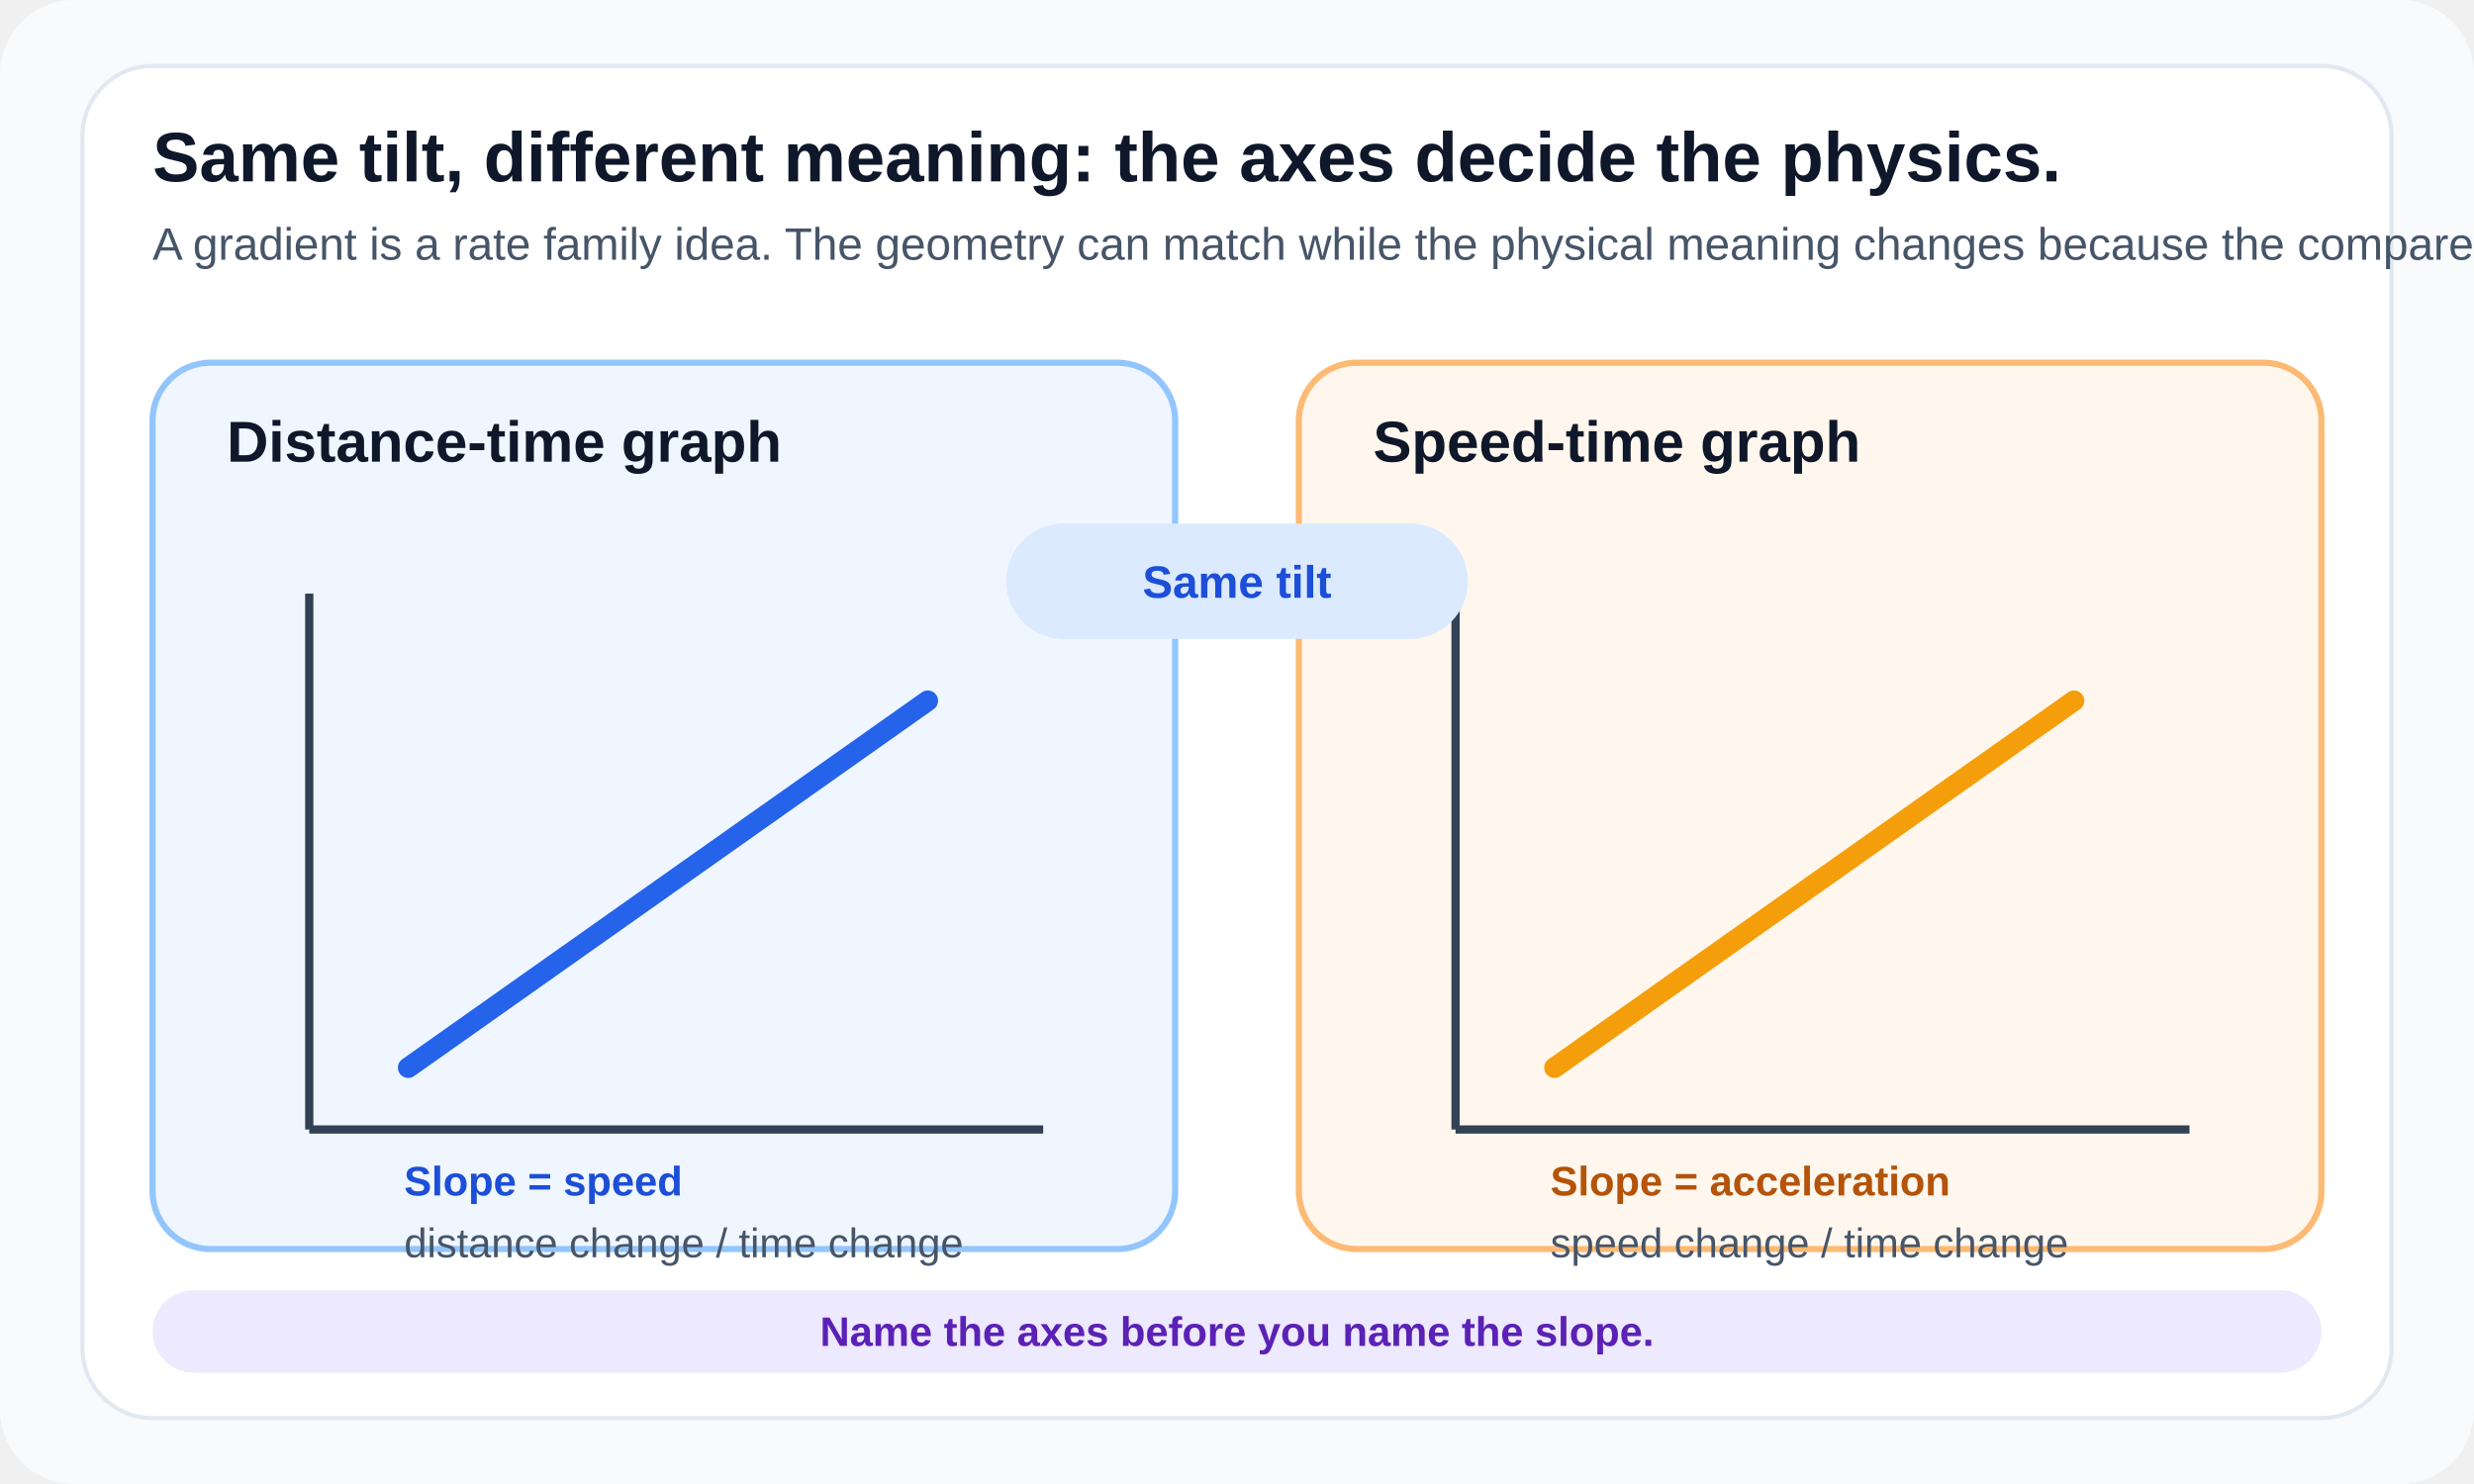
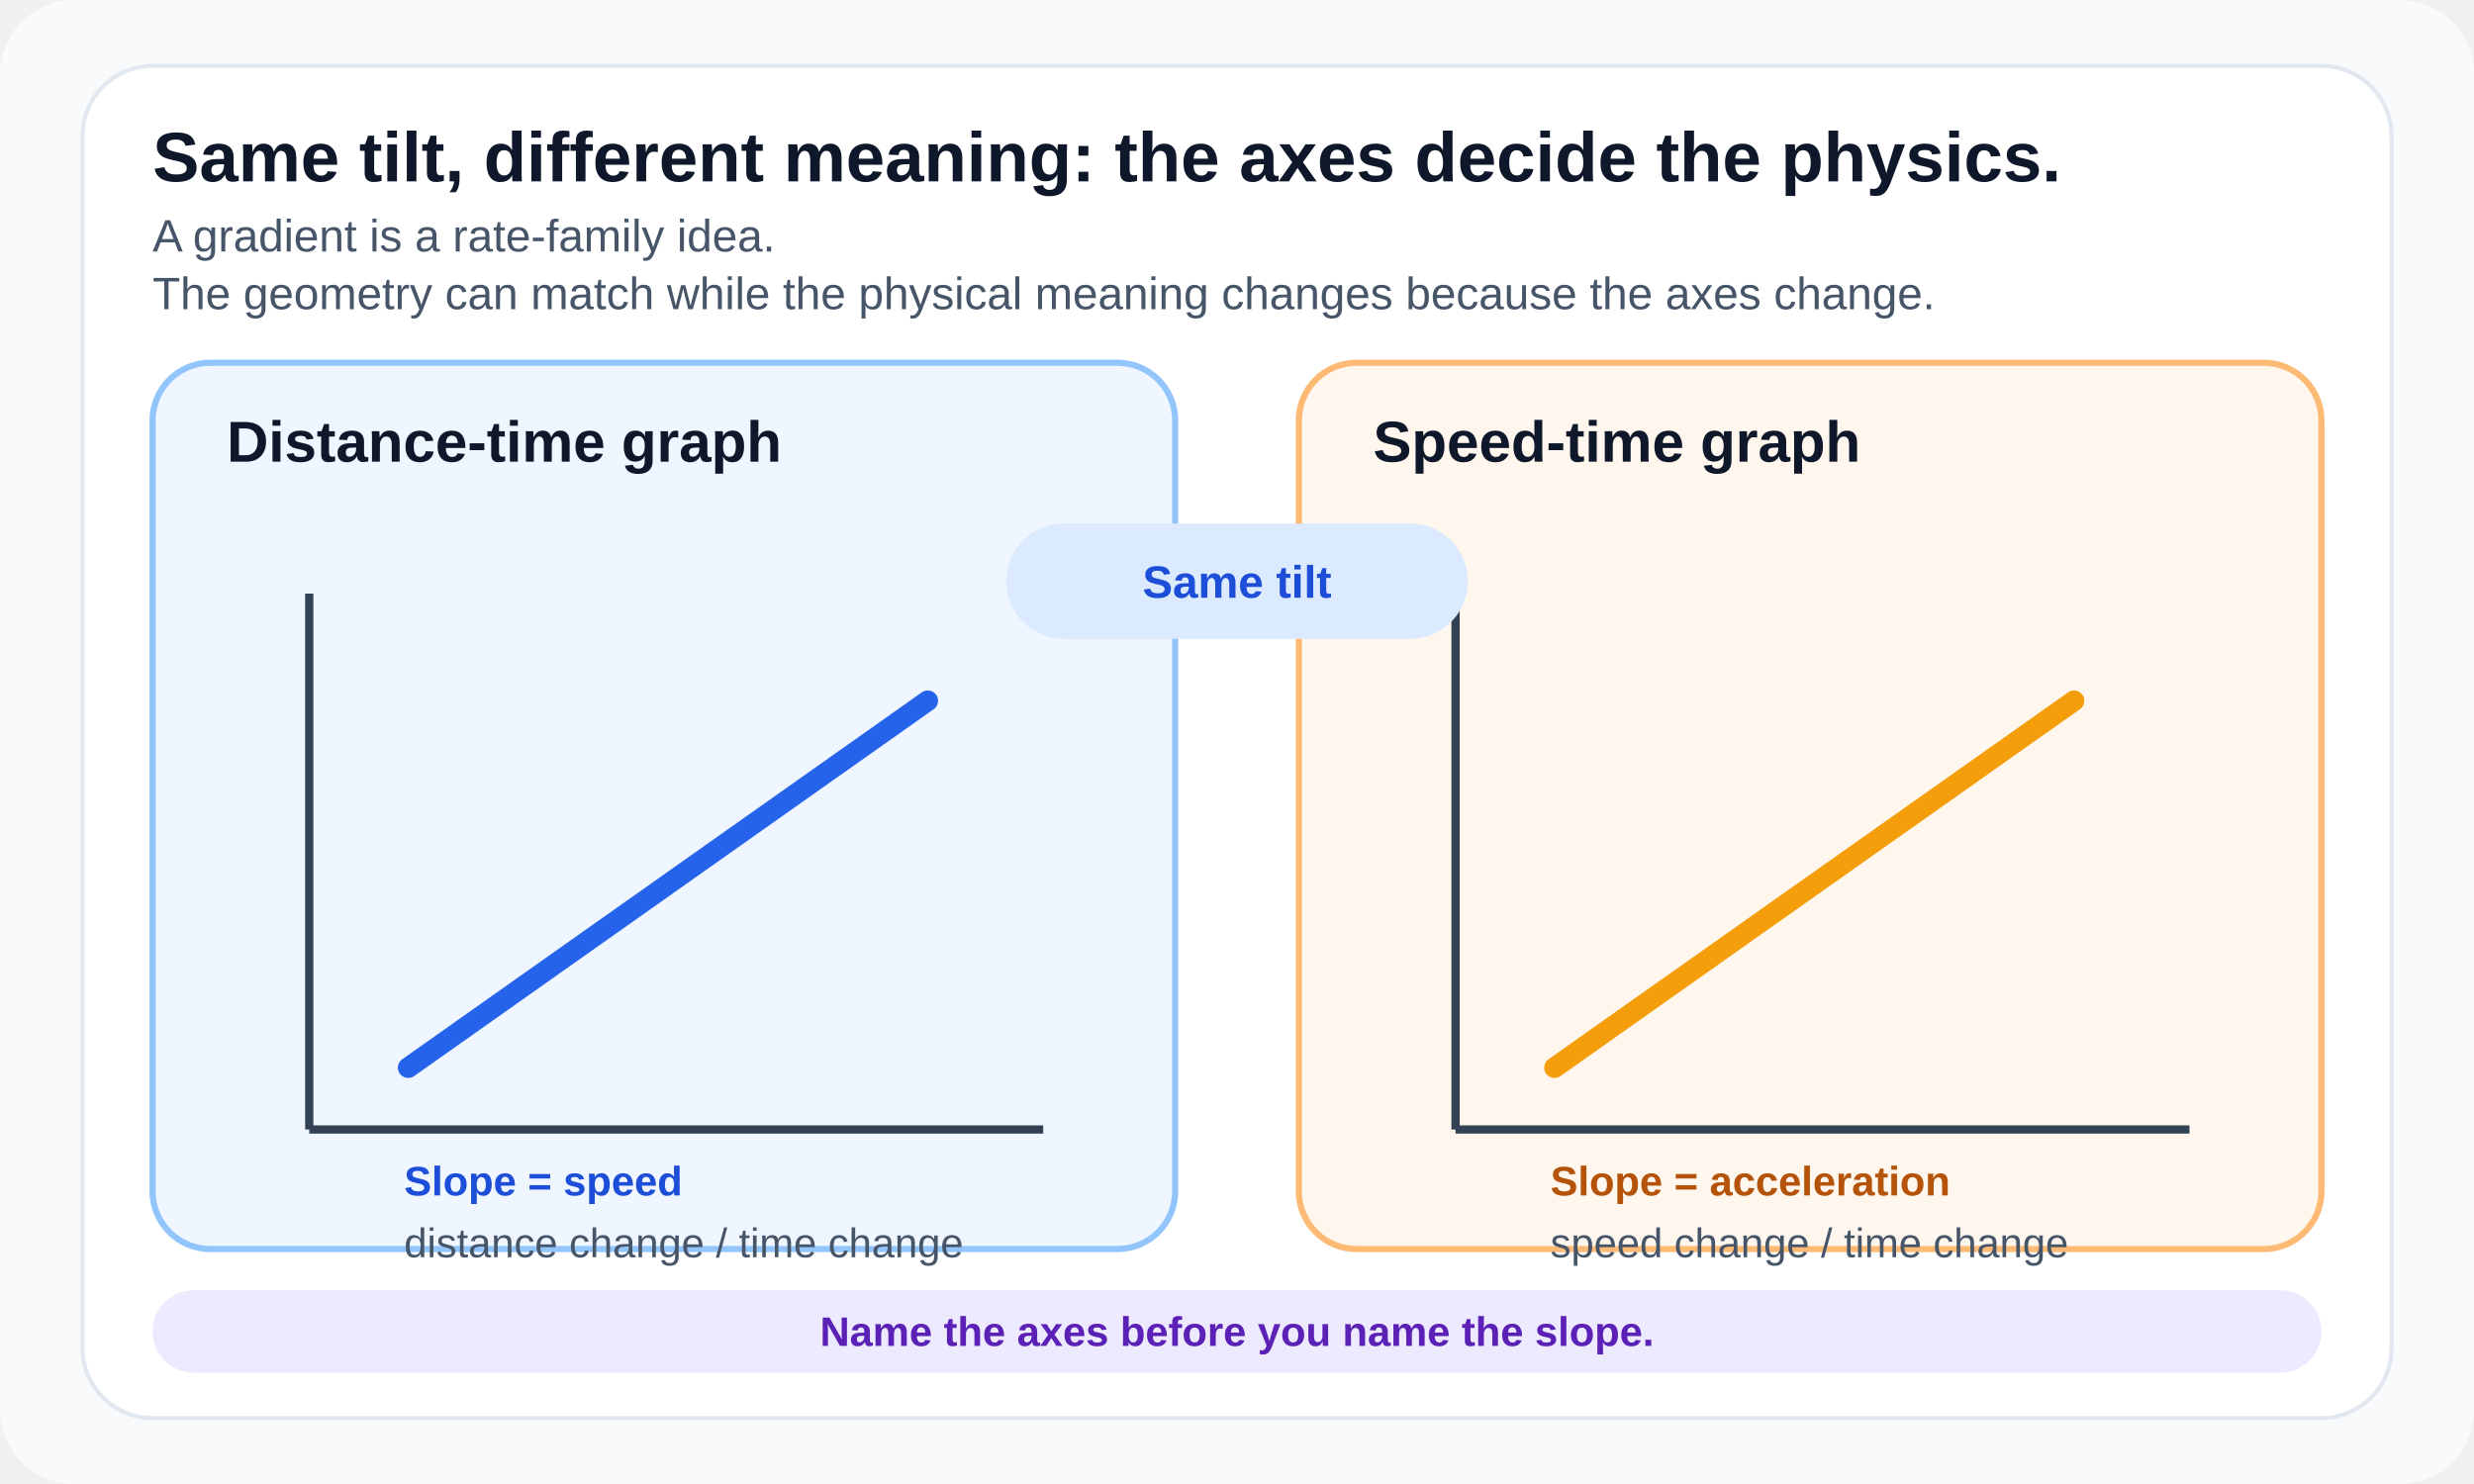
<svg xmlns="http://www.w3.org/2000/svg" width="1200" height="720" viewBox="0 0 1200 720" fill="none">
  <style>
    .title { fill: #0f172a; font: 700 34px 'Segoe UI', Arial, sans-serif; }
    .subtitle { fill: #475569; font: 400 22px 'Segoe UI', Arial, sans-serif; }
    .panel-title { fill: #0f172a; font: 700 28px 'Segoe UI', Arial, sans-serif; }
    .body { fill: #475569; font: 400 20px 'Segoe UI', Arial, sans-serif; }
  </style>
  <rect width="1200" height="720" rx="36" fill="#F8FAFC" />
  <rect x="40" y="32" width="1120" height="656" rx="34" fill="#FFFFFF" stroke="#E2E8F0" stroke-width="2" />
  <text x="74" y="88" class="title">Same tilt, different meaning: the axes decide the physics.</text>
-   <text x="74" y="126" class="subtitle">A gradient is a rate family idea. The geometry can match while the physical meaning changes because the compared quantities change.</text>
+   <text x="74" y="122" class="subtitle">A gradient is a rate-family idea.</text>
+   <text x="74" y="150" class="subtitle">The geometry can match while the physical meaning changes because the axes change.</text>
  <rect x="74" y="176" width="496" height="430" rx="28" fill="#EFF6FF" stroke="#93C5FD" stroke-width="3" />
  <rect x="630" y="176" width="496" height="430" rx="28" fill="#FFF7ED" stroke="#FDBA74" stroke-width="3" />
  <text x="110" y="224" class="panel-title">Distance-time graph</text>
  <text x="666" y="224" class="panel-title">Speed-time graph</text>
  <line x1="150" y1="548" x2="506" y2="548" stroke="#334155" stroke-width="4" />
  <line x1="150" y1="548" x2="150" y2="288" stroke="#334155" stroke-width="4" />
  <line x1="198" y1="518" x2="450" y2="340" stroke="#2563EB" stroke-width="10" stroke-linecap="round" />
  <text x="196" y="580" fill="#1D4ED8" font-family="Segoe UI, Arial, sans-serif" font-size="20" font-weight="700">Slope = speed</text>
  <text x="196" y="610" class="body">distance change / time change</text>
  <line x1="706" y1="548" x2="1062" y2="548" stroke="#334155" stroke-width="4" />
  <line x1="706" y1="548" x2="706" y2="288" stroke="#334155" stroke-width="4" />
  <line x1="754" y1="518" x2="1006" y2="340" stroke="#F59E0B" stroke-width="10" stroke-linecap="round" />
  <text x="752" y="580" fill="#B45309" font-family="Segoe UI, Arial, sans-serif" font-size="20" font-weight="700">Slope = acceleration</text>
  <text x="752" y="610" class="body">speed change / time change</text>
  <rect x="488" y="254" width="224" height="56" rx="28" fill="#DBEAFE" />
  <text x="600" y="290" fill="#1D4ED8" font-family="Segoe UI, Arial, sans-serif" font-size="22" font-weight="700" text-anchor="middle">Same tilt</text>
  <rect x="74" y="626" width="1052" height="40" rx="20" fill="#EDE9FE" />
  <text x="600" y="653" fill="#5B21B6" font-family="Segoe UI, Arial, sans-serif" font-size="20" font-weight="700" text-anchor="middle">Name the axes before you name the slope.</text>
</svg>
